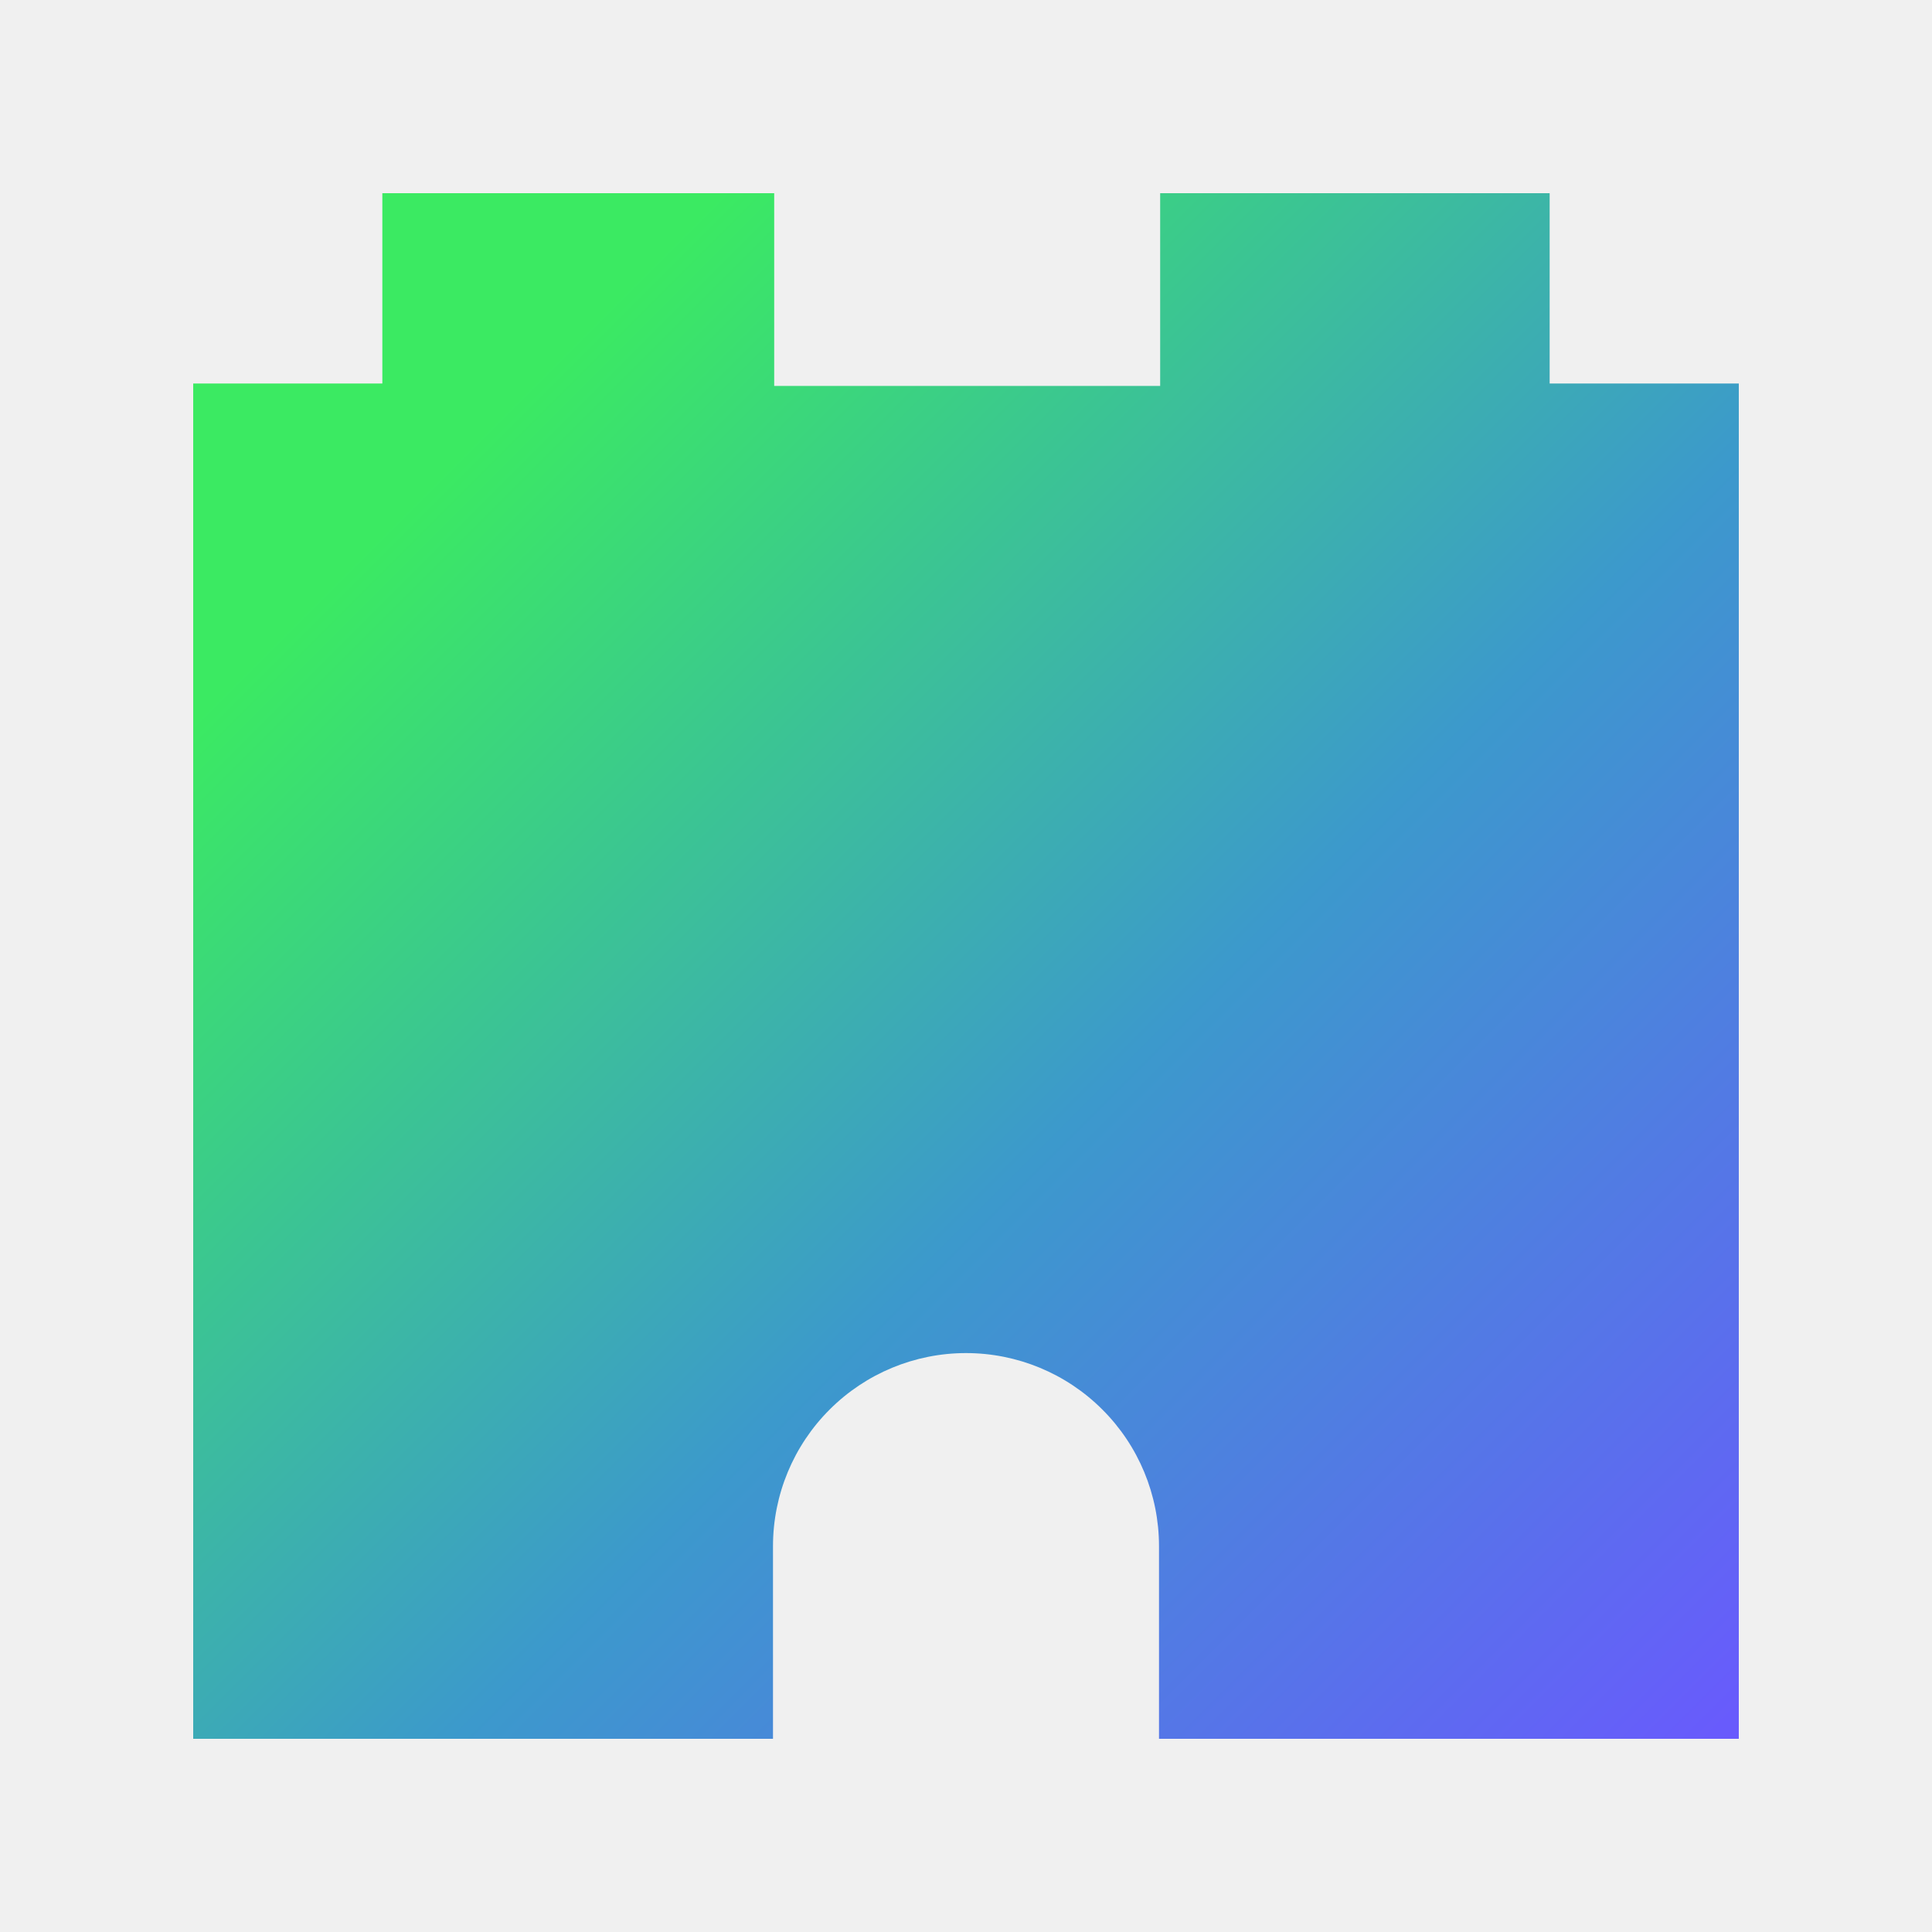
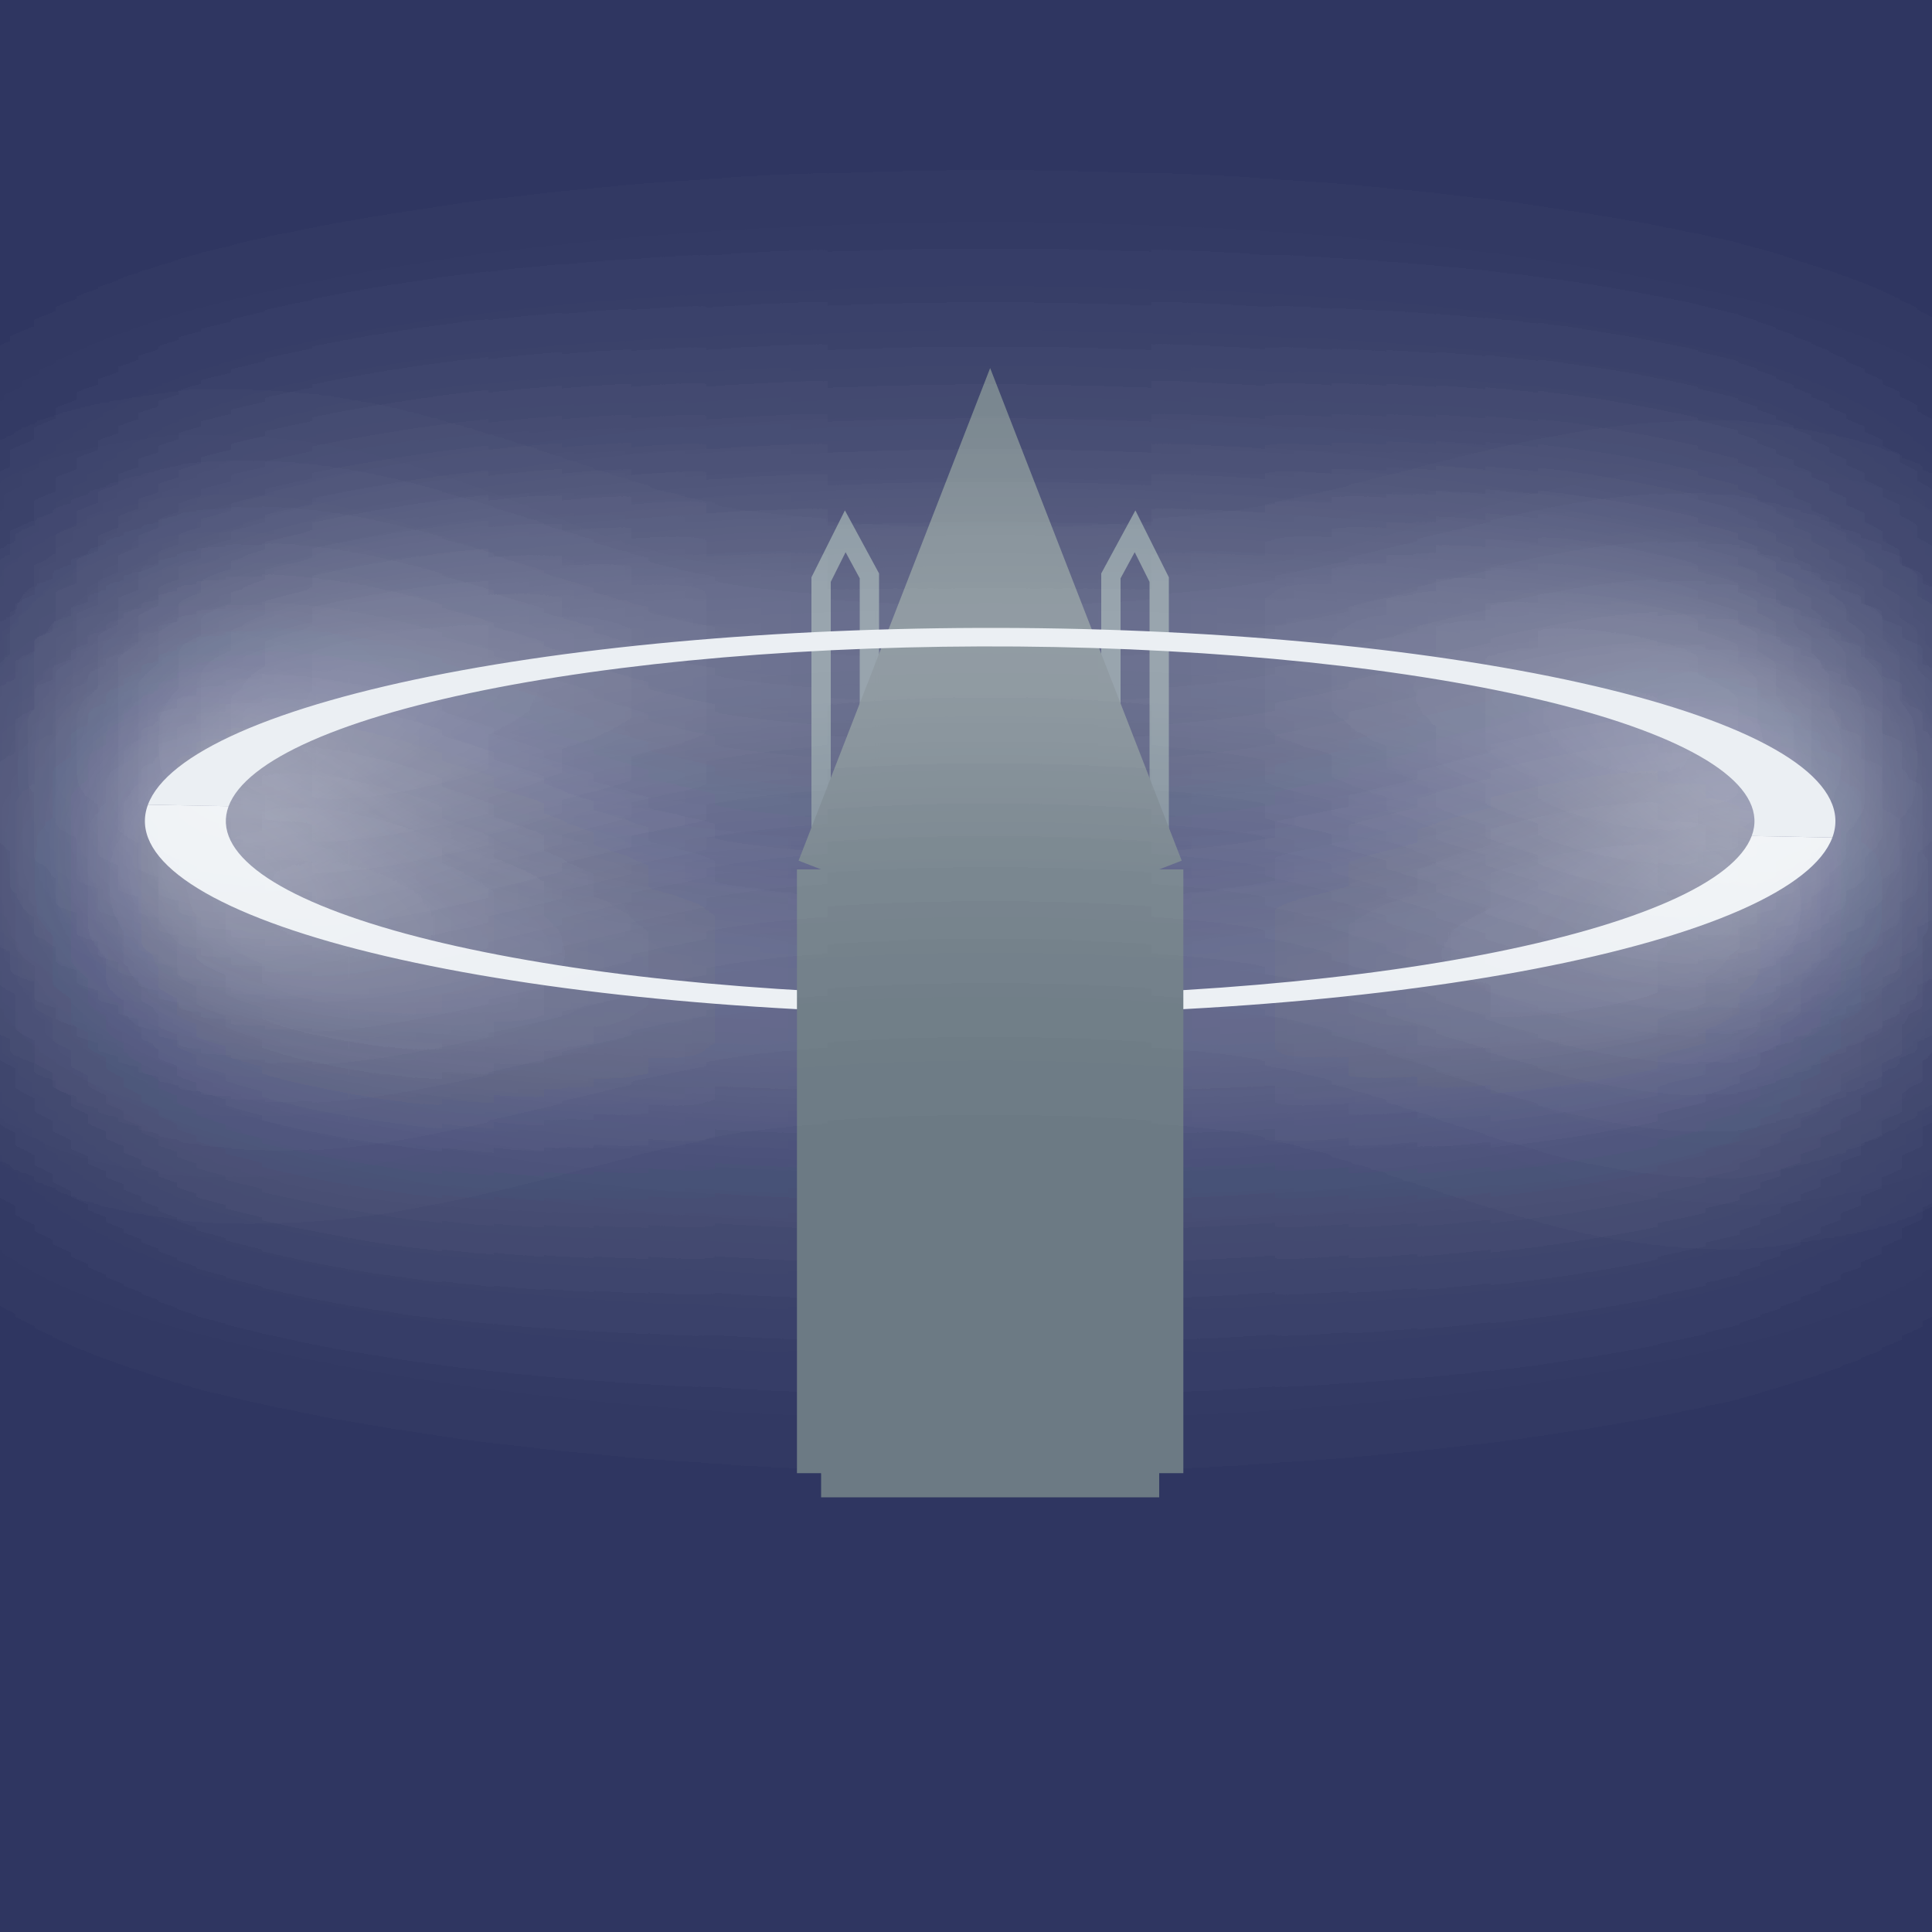
<svg xmlns="http://www.w3.org/2000/svg" width="40" height="40" viewBox="0 0 40 40" fill="none">
-   <path d="M32.084 7.94V4H24.02V7.99H16.029V4H7.916V7.94H4V36H16.004V32.005C16.006 30.946 16.427 29.931 17.177 29.183C17.926 28.434 18.941 28.014 20 28.014C21.059 28.014 22.074 28.434 22.823 29.183C23.573 29.931 23.994 30.946 23.996 32.005V36H36V7.94H32.084Z" fill="url(#paint0_linear)" />
+   <g clip-path="url(#clip0_23_2)">
+     <rect width="40" height="40" fill="#2F3661" />
+     <g filter="url(#filter0_dddddd_23_2)">
+       <path d="M37.937 17.34C37.741 17.864 37.096 18.373 36.039 18.84C34.982 19.306 33.534 19.72 31.776 20.059C30.019 20.397 27.987 20.653 25.797 20.812C23.607 20.971 21.301 21.03 19.011 20.985C16.721 20.941 14.492 20.793 12.451 20.552C10.411 20.31 8.598 19.979 7.117 19.578C5.637 19.176 4.516 18.711 3.821 18.211C3.125 17.71 2.868 17.183 3.063 16.66L4.733 16.692C4.556 17.166 4.789 17.642 5.418 18.095C6.047 18.547 7.06 18.967 8.399 19.331C9.738 19.694 11.377 19.993 13.222 20.212C15.068 20.43 17.083 20.563 19.153 20.604C21.224 20.644 23.309 20.591 25.29 20.447C27.27 20.303 29.108 20.072 30.697 19.766C32.286 19.46 33.596 19.085 34.551 18.663C35.507 18.242 36.09 17.781 36.267 17.308L37.937 17.34Z" fill="#EBEFF3" />
+     </g>
+     <path d="M23 16V11.923L23.5 11L24 12V17.5" stroke="#768692" stroke-width="0.4" />
+     <path d="M18 16V11.923L17.5 11L17 12V17.5" stroke="#768692" stroke-width="0.4" />
+     <path d="M17 30.5L17 18L20.5 9L24 18V30.5H17Z" fill="#6C7A84" />
+     <path d="M17 30.5C17 21.165 17 18 17 18M17 30.5H24M17 30.5L17 18M17 18L20.5 9L24 18M24 18C24 18 24 21.127 24 30.5M24 18V30.5" stroke="#6C7A84" />
+     <g filter="url(#filter1_dddddd_23_2)">
+       <path d="M3.063 16.66C3.259 16.136 3.904 15.627 4.961 15.16C6.018 14.694 7.466 14.28 9.224 13.941C10.981 13.603 13.013 13.347 15.203 13.188C17.393 13.029 19.699 12.97 21.989 13.014C24.279 13.059 26.508 13.207 28.549 13.448C30.589 13.69 32.402 14.021 33.883 14.422C35.363 14.824 36.483 15.289 37.179 15.789C37.875 16.29 38.132 16.817 37.937 17.34L36.267 17.308C36.444 16.834 36.211 16.358 35.582 15.905C34.953 15.453 33.94 15.033 32.601 14.669C31.262 14.306 29.623 14.007 27.778 13.788C25.933 13.57 23.917 13.437 21.847 13.396C19.776 13.356 17.691 13.409 15.71 13.553C13.73 13.697 11.893 13.928 10.303 14.234C8.714 14.54 7.404 14.915 6.449 15.336C5.493 15.758 4.91 16.219 4.733 16.692L3.063 16.66Z" fill="url(#paint0_linear_23_2)" />
+     </g>
+   </g>
  <defs>
-     <linearGradient id="paint0_linear" x1="2.942" y1="4.9" x2="37.777" y2="39.734" gradientUnits="userSpaceOnUse">
-       <stop offset="0.159" stop-color="#3BEA62" />
-       <stop offset="0.54" stop-color="#3C99CC" />
-       <stop offset="0.937" stop-color="#6B57FF" />
+     <filter id="filter0_dddddd_23_2" x="-153.24" y="-139.58" width="347.417" height="316.82" filterUnits="userSpaceOnUse" color-interpolation-filters="sRGB">
+       <feFlood flood-opacity="0" result="BackgroundImageFix" />
+       <feColorMatrix in="SourceAlpha" type="matrix" values="0 0 0 0 0 0 0 0 0 0 0 0 0 0 0 0 0 0 127 0" result="hardAlpha" />
+       <feOffset />
+       <feGaussianBlur stdDeviation="1.86" />
+       <feColorMatrix type="matrix" values="0 0 0 0 0.922 0 0 0 0 0.937 0 0 0 0 0.953 0 0 0 1 0" />
+       <feBlend mode="normal" in2="BackgroundImageFix" result="effect1_dropShadow_23_2" />
+       <feColorMatrix in="SourceAlpha" type="matrix" values="0 0 0 0 0 0 0 0 0 0 0 0 0 0 0 0 0 0 127 0" result="hardAlpha" />
+       <feOffset />
+       <feGaussianBlur stdDeviation="3.72" />
+       <feColorMatrix type="matrix" values="0 0 0 0 0.922 0 0 0 0 0.937 0 0 0 0 0.953 0 0 0 1 0" />
+       <feBlend mode="normal" in2="effect1_dropShadow_23_2" result="effect2_dropShadow_23_2" />
+       <feColorMatrix in="SourceAlpha" type="matrix" values="0 0 0 0 0 0 0 0 0 0 0 0 0 0 0 0 0 0 127 0" result="hardAlpha" />
+       <feOffset />
+       <feGaussianBlur stdDeviation="13.02" />
+       <feColorMatrix type="matrix" values="0 0 0 0 0.922 0 0 0 0 0.937 0 0 0 0 0.953 0 0 0 1 0" />
+       <feBlend mode="normal" in2="effect2_dropShadow_23_2" result="effect3_dropShadow_23_2" />
+       <feColorMatrix in="SourceAlpha" type="matrix" values="0 0 0 0 0 0 0 0 0 0 0 0 0 0 0 0 0 0 127 0" result="hardAlpha" />
+       <feOffset />
+       <feGaussianBlur stdDeviation="26.04" />
+       <feColorMatrix type="matrix" values="0 0 0 0 0.922 0 0 0 0 0.937 0 0 0 0 0.953 0 0 0 1 0" />
+       <feBlend mode="normal" in2="effect3_dropShadow_23_2" result="effect4_dropShadow_23_2" />
+       <feColorMatrix in="SourceAlpha" type="matrix" values="0 0 0 0 0 0 0 0 0 0 0 0 0 0 0 0 0 0 127 0" result="hardAlpha" />
+       <feOffset />
+       <feGaussianBlur stdDeviation="44.64" />
+       <feColorMatrix type="matrix" values="0 0 0 0 0.922 0 0 0 0 0.937 0 0 0 0 0.953 0 0 0 1 0" />
+       <feBlend mode="normal" in2="effect4_dropShadow_23_2" result="effect5_dropShadow_23_2" />
+       <feColorMatrix in="SourceAlpha" type="matrix" values="0 0 0 0 0 0 0 0 0 0 0 0 0 0 0 0 0 0 127 0" result="hardAlpha" />
+       <feOffset />
+       <feGaussianBlur stdDeviation="78.12" />
+       <feColorMatrix type="matrix" values="0 0 0 0 0.922 0 0 0 0 0.937 0 0 0 0 0.953 0 0 0 1 0" />
+       <feBlend mode="normal" in2="effect5_dropShadow_23_2" result="effect6_dropShadow_23_2" />
+       <feBlend mode="normal" in="SourceGraphic" in2="effect6_dropShadow_23_2" result="shape" />
+     </filter>
+     <filter id="filter1_dddddd_23_2" x="-153.177" y="-143.24" width="347.417" height="316.82" filterUnits="userSpaceOnUse" color-interpolation-filters="sRGB">
+       <feFlood flood-opacity="0" result="BackgroundImageFix" />
+       <feColorMatrix in="SourceAlpha" type="matrix" values="0 0 0 0 0 0 0 0 0 0 0 0 0 0 0 0 0 0 127 0" result="hardAlpha" />
+       <feOffset />
+       <feGaussianBlur stdDeviation="1.86" />
+       <feColorMatrix type="matrix" values="0 0 0 0 1 0 0 0 0 1 0 0 0 0 1 0 0 0 1 0" />
+       <feBlend mode="normal" in2="BackgroundImageFix" result="effect1_dropShadow_23_2" />
+       <feColorMatrix in="SourceAlpha" type="matrix" values="0 0 0 0 0 0 0 0 0 0 0 0 0 0 0 0 0 0 127 0" result="hardAlpha" />
+       <feOffset />
+       <feGaussianBlur stdDeviation="3.72" />
+       <feColorMatrix type="matrix" values="0 0 0 0 1 0 0 0 0 1 0 0 0 0 1 0 0 0 1 0" />
+       <feBlend mode="normal" in2="effect1_dropShadow_23_2" result="effect2_dropShadow_23_2" />
+       <feColorMatrix in="SourceAlpha" type="matrix" values="0 0 0 0 0 0 0 0 0 0 0 0 0 0 0 0 0 0 127 0" result="hardAlpha" />
+       <feOffset />
+       <feGaussianBlur stdDeviation="13.02" />
+       <feColorMatrix type="matrix" values="0 0 0 0 1 0 0 0 0 1 0 0 0 0 1 0 0 0 1 0" />
+       <feBlend mode="normal" in2="effect2_dropShadow_23_2" result="effect3_dropShadow_23_2" />
+       <feColorMatrix in="SourceAlpha" type="matrix" values="0 0 0 0 0 0 0 0 0 0 0 0 0 0 0 0 0 0 127 0" result="hardAlpha" />
+       <feOffset />
+       <feGaussianBlur stdDeviation="26.04" />
+       <feColorMatrix type="matrix" values="0 0 0 0 1 0 0 0 0 1 0 0 0 0 1 0 0 0 1 0" />
+       <feBlend mode="normal" in2="effect3_dropShadow_23_2" result="effect4_dropShadow_23_2" />
+       <feColorMatrix in="SourceAlpha" type="matrix" values="0 0 0 0 0 0 0 0 0 0 0 0 0 0 0 0 0 0 127 0" result="hardAlpha" />
+       <feOffset />
+       <feGaussianBlur stdDeviation="44.64" />
+       <feColorMatrix type="matrix" values="0 0 0 0 1 0 0 0 0 1 0 0 0 0 1 0 0 0 1 0" />
+       <feBlend mode="normal" in2="effect4_dropShadow_23_2" result="effect5_dropShadow_23_2" />
+       <feColorMatrix in="SourceAlpha" type="matrix" values="0 0 0 0 0 0 0 0 0 0 0 0 0 0 0 0 0 0 127 0" result="hardAlpha" />
+       <feOffset />
+       <feGaussianBlur stdDeviation="78.12" />
+       <feColorMatrix type="matrix" values="0 0 0 0 1 0 0 0 0 1 0 0 0 0 1 0 0 0 1 0" />
+       <feBlend mode="normal" in2="effect5_dropShadow_23_2" result="effect6_dropShadow_23_2" />
+       <feBlend mode="normal" in="SourceGraphic" in2="effect6_dropShadow_23_2" result="shape" />
+     </filter>
+     <linearGradient id="paint0_linear_23_2" x1="4.129" y1="17" x2="36.871" y2="17" gradientUnits="userSpaceOnUse">
+       <stop stop-color="#EBEFF3" />
+       <stop offset="0.5" stop-color="#EBEFF3" />
+       <stop offset="1" stop-color="#EBEFF3" />
    </linearGradient>
+     <clipPath id="clip0_23_2">
+       <rect width="40" height="40" fill="white" />
+     </clipPath>
  </defs>
</svg>
